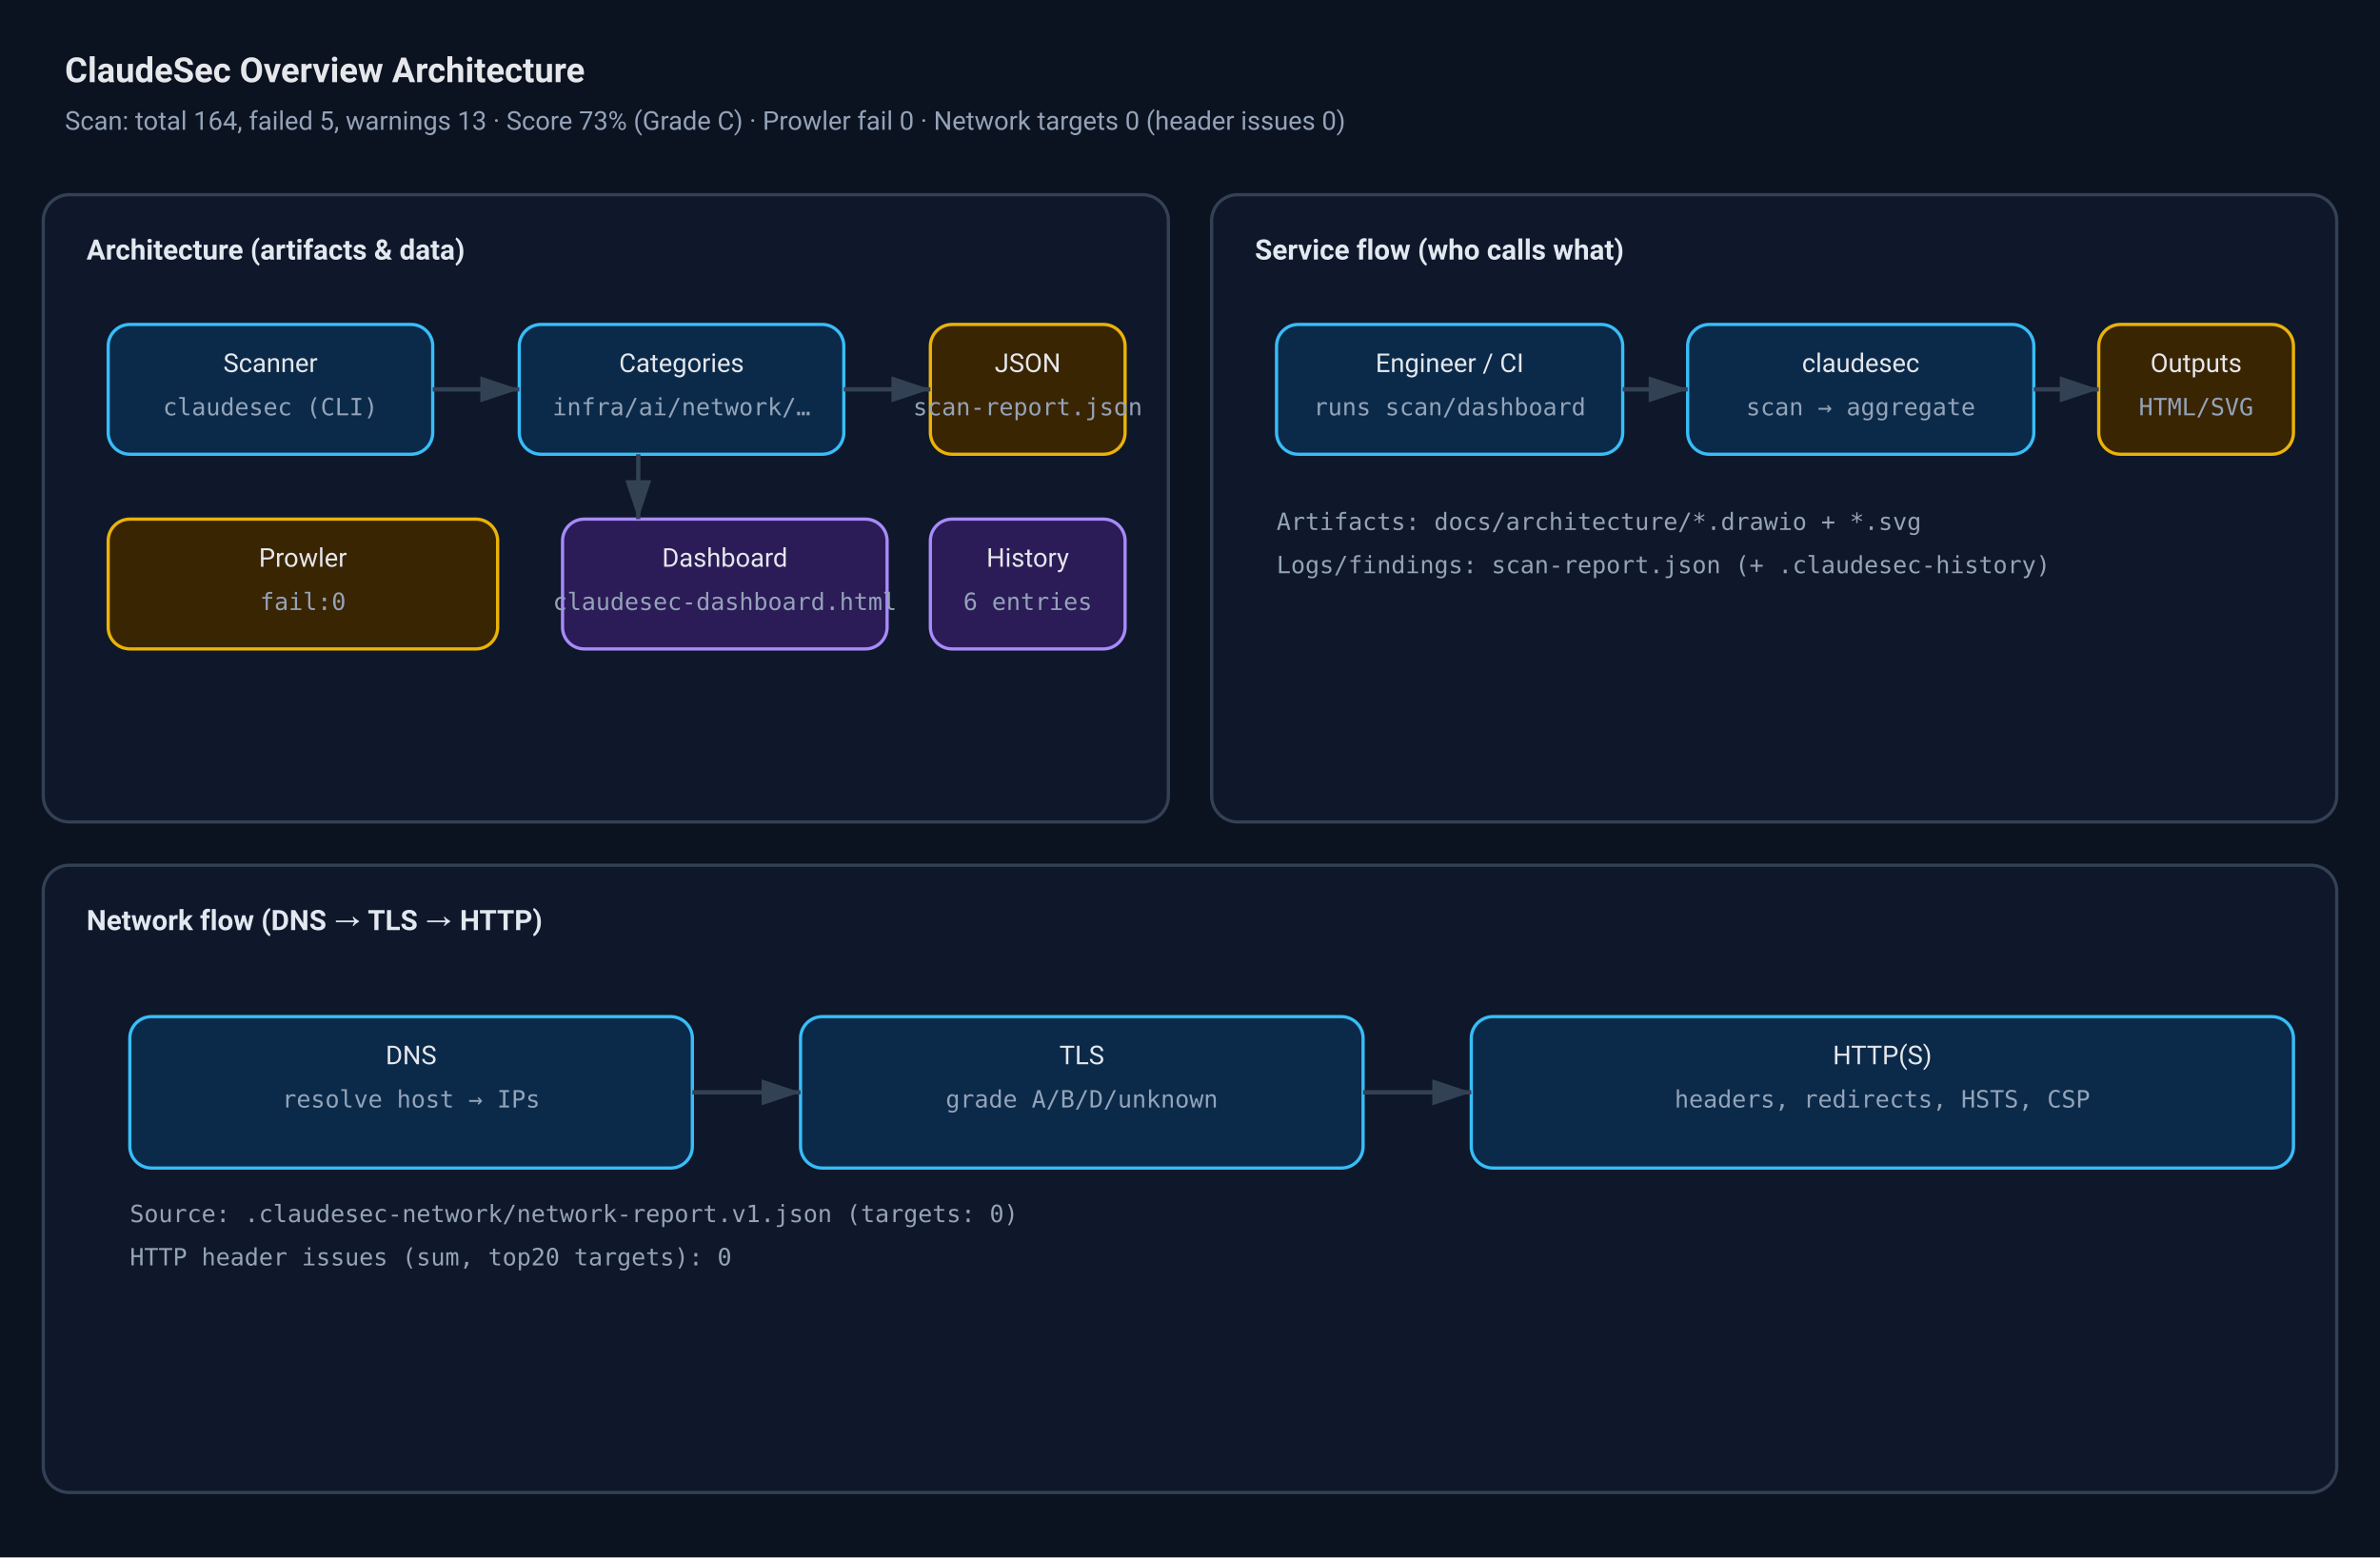
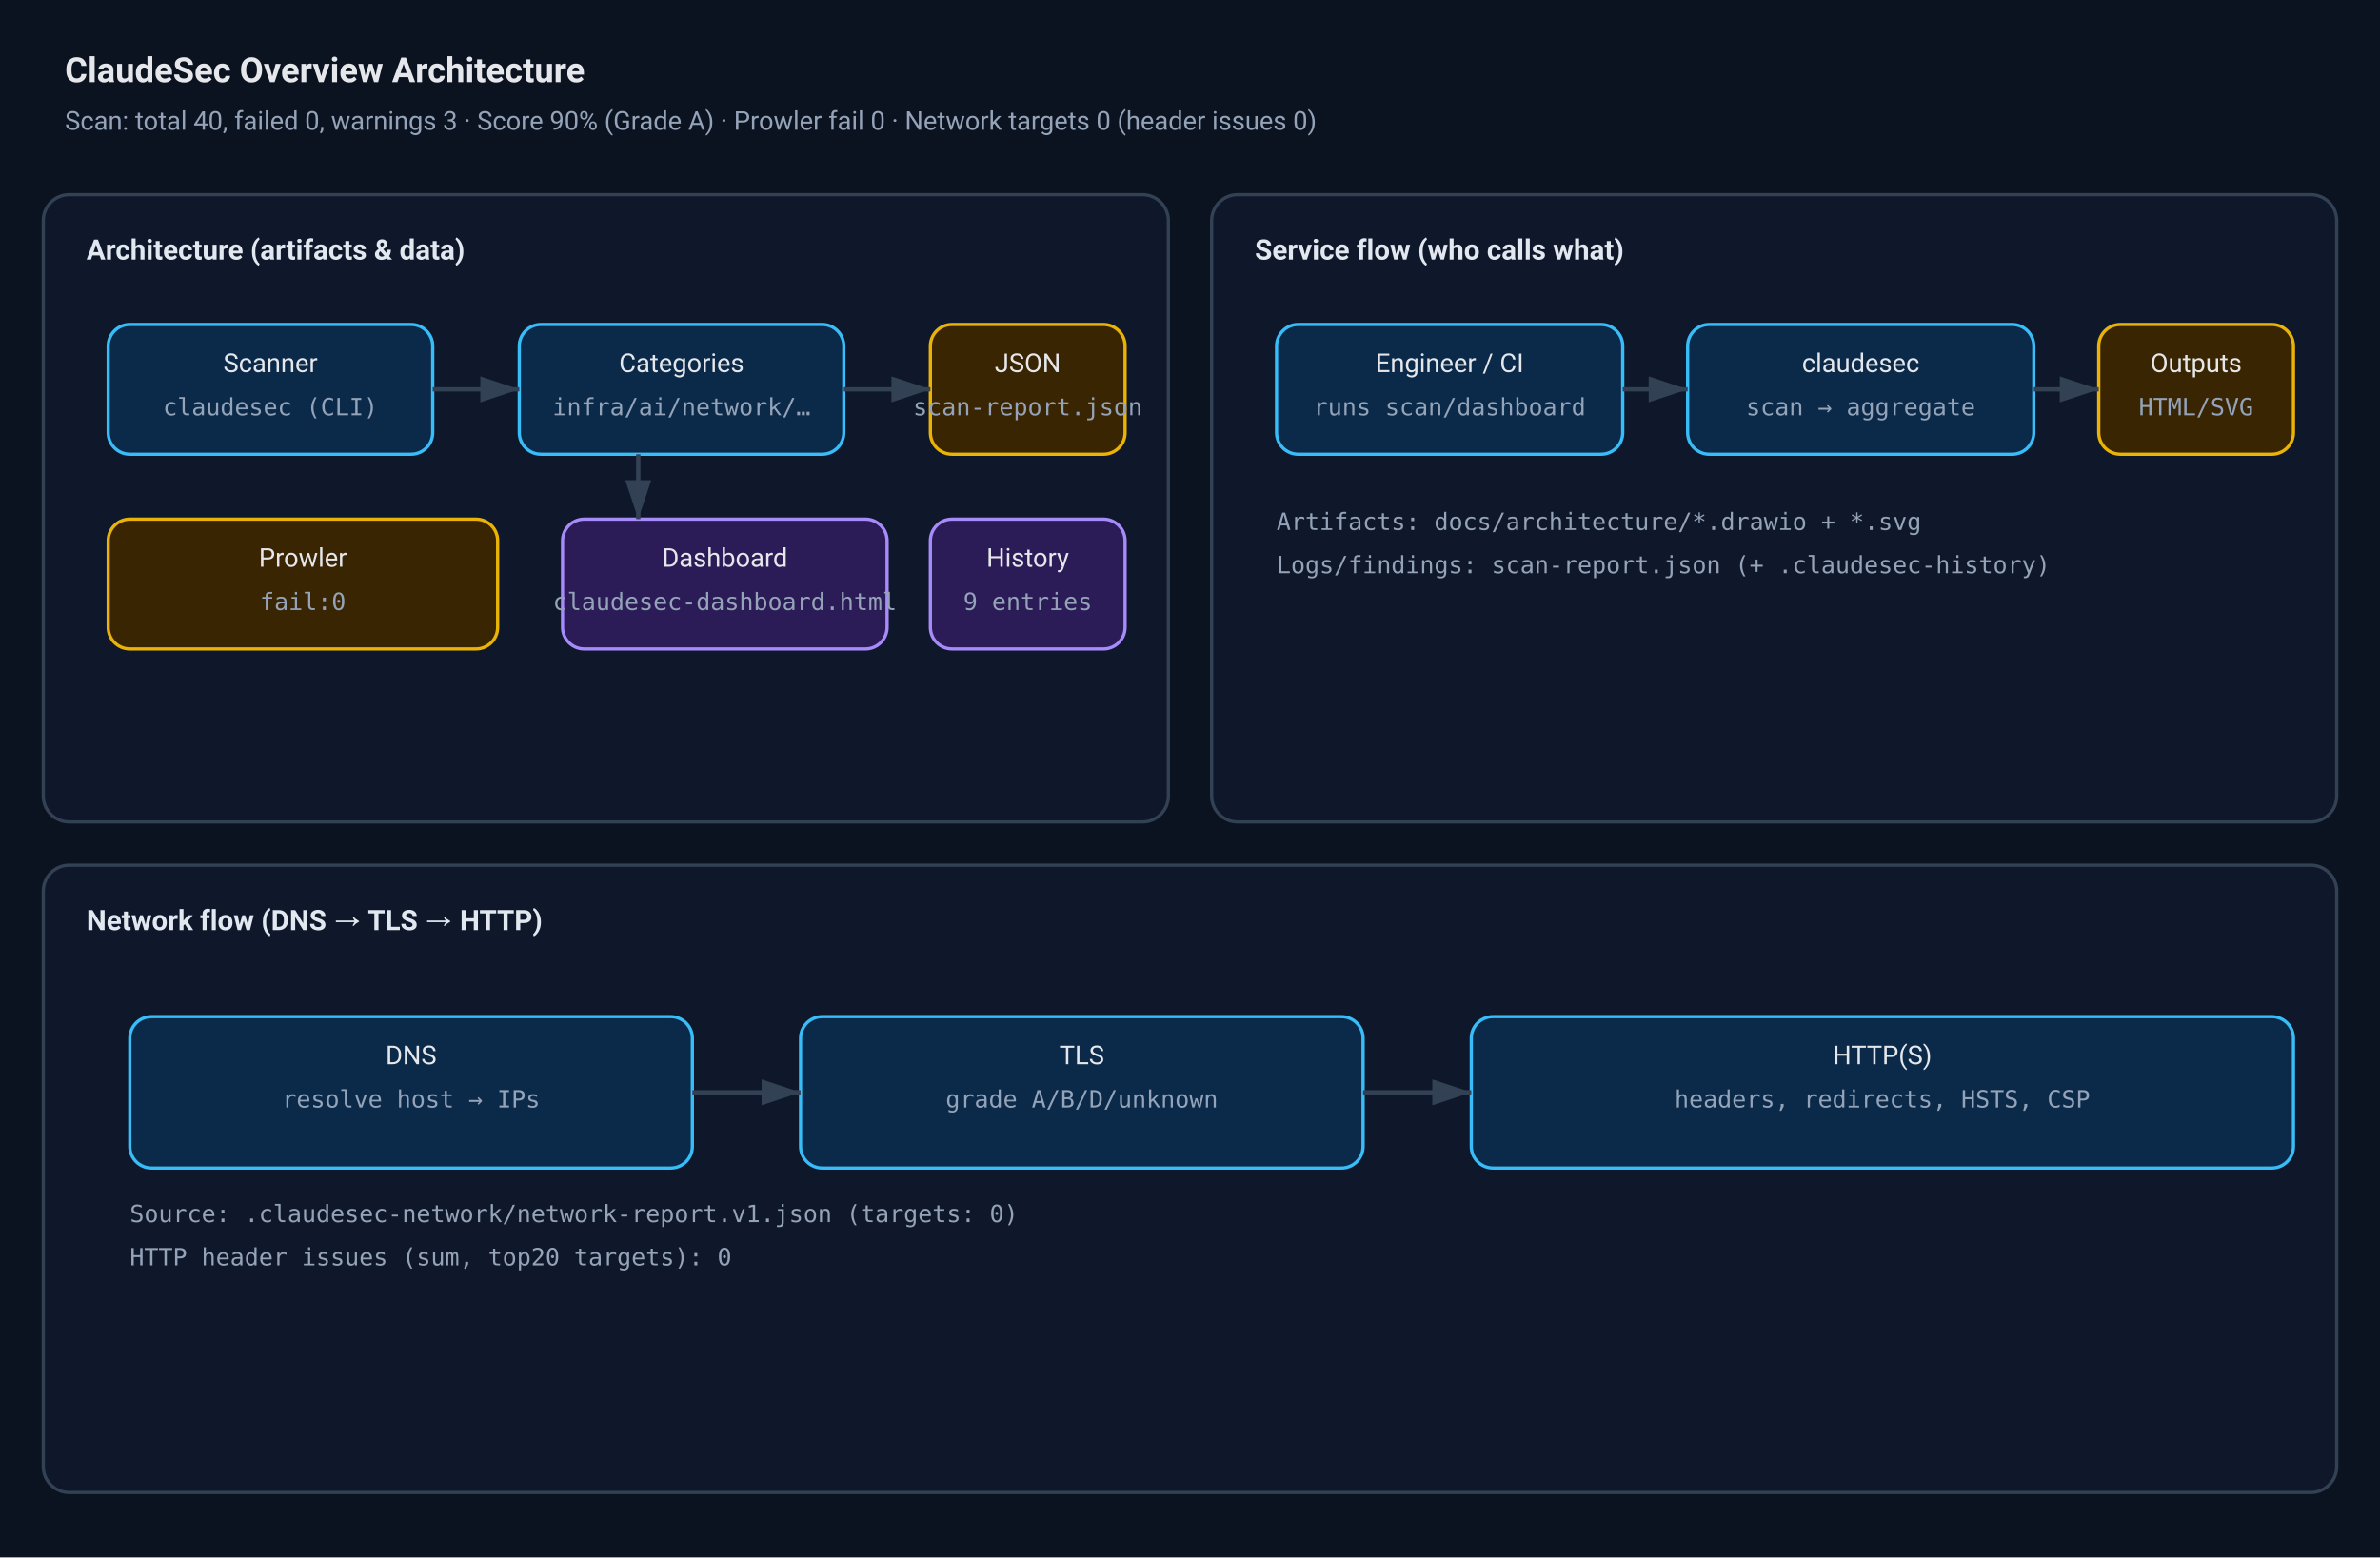
<svg xmlns="http://www.w3.org/2000/svg" viewBox="0 0 1100 720" width="1100" height="720">
  <defs>
    <marker id="arrow" markerWidth="10" markerHeight="10" refX="9" refY="3" orient="auto">
      <path d="M0,0 L0,6 L9,3 z" fill="#334155" />
    </marker>
  </defs>
  <style>
  .bg{fill:#0b1220}
  .card{fill:#0f172a;stroke:#334155;stroke-width:1.5}
  .boxA{fill:#0b2a4a;stroke:#38bdf8;stroke-width:1.5}
  .boxB{fill:#3a2503;stroke:#eab308;stroke-width:1.5}
  .boxC{fill:#2b1b57;stroke:#a78bfa;stroke-width:1.5}
  .txt{font-family:system-ui,-apple-system,Segoe UI,Roboto,Helvetica,Arial,sans-serif;font-size:12px;fill:#e5e7eb}
  .muted{fill:#94a3b8}
  .title{font-size:16px;font-weight:700}
  .h2{font-size:13px;font-weight:700;fill:#e2e8f0}
  .mono{font-family:ui-monospace,SFMono-Regular,Menlo,Monaco,Consolas,monospace;font-size:11px}
</style>
  <rect class="bg" x="0" y="0" width="1100" height="720" />
  <text class="txt title" x="30" y="38">ClaudeSec Overview Architecture</text>
-   <text class="txt muted" x="30" y="60">Scan: total 164, failed 5, warnings 13 · Score 73% (Grade C) · Prowler fail 0 · Network targets 0 (header issues 0)</text>
+   <text class="txt muted" x="30" y="60">Scan: total 40, failed 0, warnings 3 · Score 90% (Grade A) · Prowler fail 0 · Network targets 0 (header issues 0)</text>
  <rect class="card" x="20" y="90" width="520" height="290" rx="12" />
  <rect class="card" x="560" y="90" width="520" height="290" rx="12" />
  <rect class="card" x="20" y="400" width="1060" height="290" rx="12" />
  <text class="txt h2" x="40" y="120">Architecture (artifacts &amp; data)</text>
  <text class="txt h2" x="580" y="120">Service flow (who calls what)</text>
  <text class="txt h2" x="40" y="430">Network flow (DNS → TLS → HTTP)</text>
  <rect x="50" y="150" width="150" height="60" rx="10" class="boxA" />
  <text class="txt" x="125.0" y="172" text-anchor="middle">Scanner</text>
  <text class="txt muted mono" x="125.0" y="192" text-anchor="middle">claudesec (CLI)</text>
  <rect x="240" y="150" width="150" height="60" rx="10" class="boxA" />
  <text class="txt" x="315.0" y="172" text-anchor="middle">Categories</text>
  <text class="txt muted mono" x="315.0" y="192" text-anchor="middle">infra/ai/network/…</text>
  <rect x="430" y="150" width="90" height="60" rx="10" class="boxB" />
  <text class="txt" x="475.0" y="172" text-anchor="middle">JSON</text>
  <text class="txt muted mono" x="475.0" y="192" text-anchor="middle">scan-report.json</text>
  <rect x="50" y="240" width="180" height="60" rx="10" class="boxB" />
  <text class="txt" x="140.0" y="262" text-anchor="middle">Prowler</text>
  <text class="txt muted mono" x="140.0" y="282" text-anchor="middle">fail:0</text>
  <rect x="260" y="240" width="150" height="60" rx="10" class="boxC" />
  <text class="txt" x="335.0" y="262" text-anchor="middle">Dashboard</text>
  <text class="txt muted mono" x="335.0" y="282" text-anchor="middle">claudesec-dashboard.html</text>
  <rect x="430" y="240" width="90" height="60" rx="10" class="boxC" />
  <text class="txt" x="475.0" y="262" text-anchor="middle">History</text>
-   <text class="txt muted mono" x="475.0" y="282" text-anchor="middle">6 entries</text>
+   <text class="txt muted mono" x="475.0" y="282" text-anchor="middle">9 entries</text>
  <line x1="200" y1="180" x2="240" y2="180" stroke="#334155" stroke-width="2" marker-end="url(#arrow)" />
  <line x1="390" y1="180" x2="430" y2="180" stroke="#334155" stroke-width="2" marker-end="url(#arrow)" />
  <line x1="295" y1="210" x2="295" y2="240" stroke="#334155" stroke-width="2" marker-end="url(#arrow)" />
  <rect x="590" y="150" width="160" height="60" rx="10" class="boxA" />
  <text class="txt" x="670.0" y="172" text-anchor="middle">Engineer / CI</text>
  <text class="txt muted mono" x="670.0" y="192" text-anchor="middle">runs scan/dashboard</text>
  <rect x="780" y="150" width="160" height="60" rx="10" class="boxA" />
  <text class="txt" x="860.0" y="172" text-anchor="middle">claudesec</text>
  <text class="txt muted mono" x="860.0" y="192" text-anchor="middle">scan → aggregate</text>
  <rect x="970" y="150" width="90" height="60" rx="10" class="boxB" />
  <text class="txt" x="1015.0" y="172" text-anchor="middle">Outputs</text>
  <text class="txt muted mono" x="1015.0" y="192" text-anchor="middle">HTML/SVG</text>
  <line x1="750" y1="180" x2="780" y2="180" stroke="#334155" stroke-width="2" marker-end="url(#arrow)" />
  <line x1="940" y1="180" x2="970" y2="180" stroke="#334155" stroke-width="2" marker-end="url(#arrow)" />
  <text class="txt muted mono" x="590" y="245">Artifacts: docs/architecture/*.drawio + *.svg</text>
  <text class="txt muted mono" x="590" y="265">Logs/findings: scan-report.json (+ .claudesec-history)</text>
  <rect x="60" y="470" width="260" height="70" rx="10" class="boxA" />
  <text class="txt" x="190.0" y="492" text-anchor="middle">DNS</text>
  <text class="txt muted mono" x="190.0" y="512" text-anchor="middle">resolve host → IPs</text>
  <rect x="370" y="470" width="260" height="70" rx="10" class="boxA" />
  <text class="txt" x="500.0" y="492" text-anchor="middle">TLS</text>
  <text class="txt muted mono" x="500.0" y="512" text-anchor="middle">grade A/B/D/unknown</text>
  <rect x="680" y="470" width="380" height="70" rx="10" class="boxA" />
  <text class="txt" x="870.0" y="492" text-anchor="middle">HTTP(S)</text>
  <text class="txt muted mono" x="870.0" y="512" text-anchor="middle">headers, redirects, HSTS, CSP</text>
  <line x1="320" y1="505" x2="370" y2="505" stroke="#334155" stroke-width="2" marker-end="url(#arrow)" />
  <line x1="630" y1="505" x2="680" y2="505" stroke="#334155" stroke-width="2" marker-end="url(#arrow)" />
  <text class="txt muted mono" x="60" y="565">Source: .claudesec-network/network-report.v1.json (targets: 0)</text>
  <text class="txt muted mono" x="60" y="585">HTTP header issues (sum, top20 targets): 0</text>
</svg>
